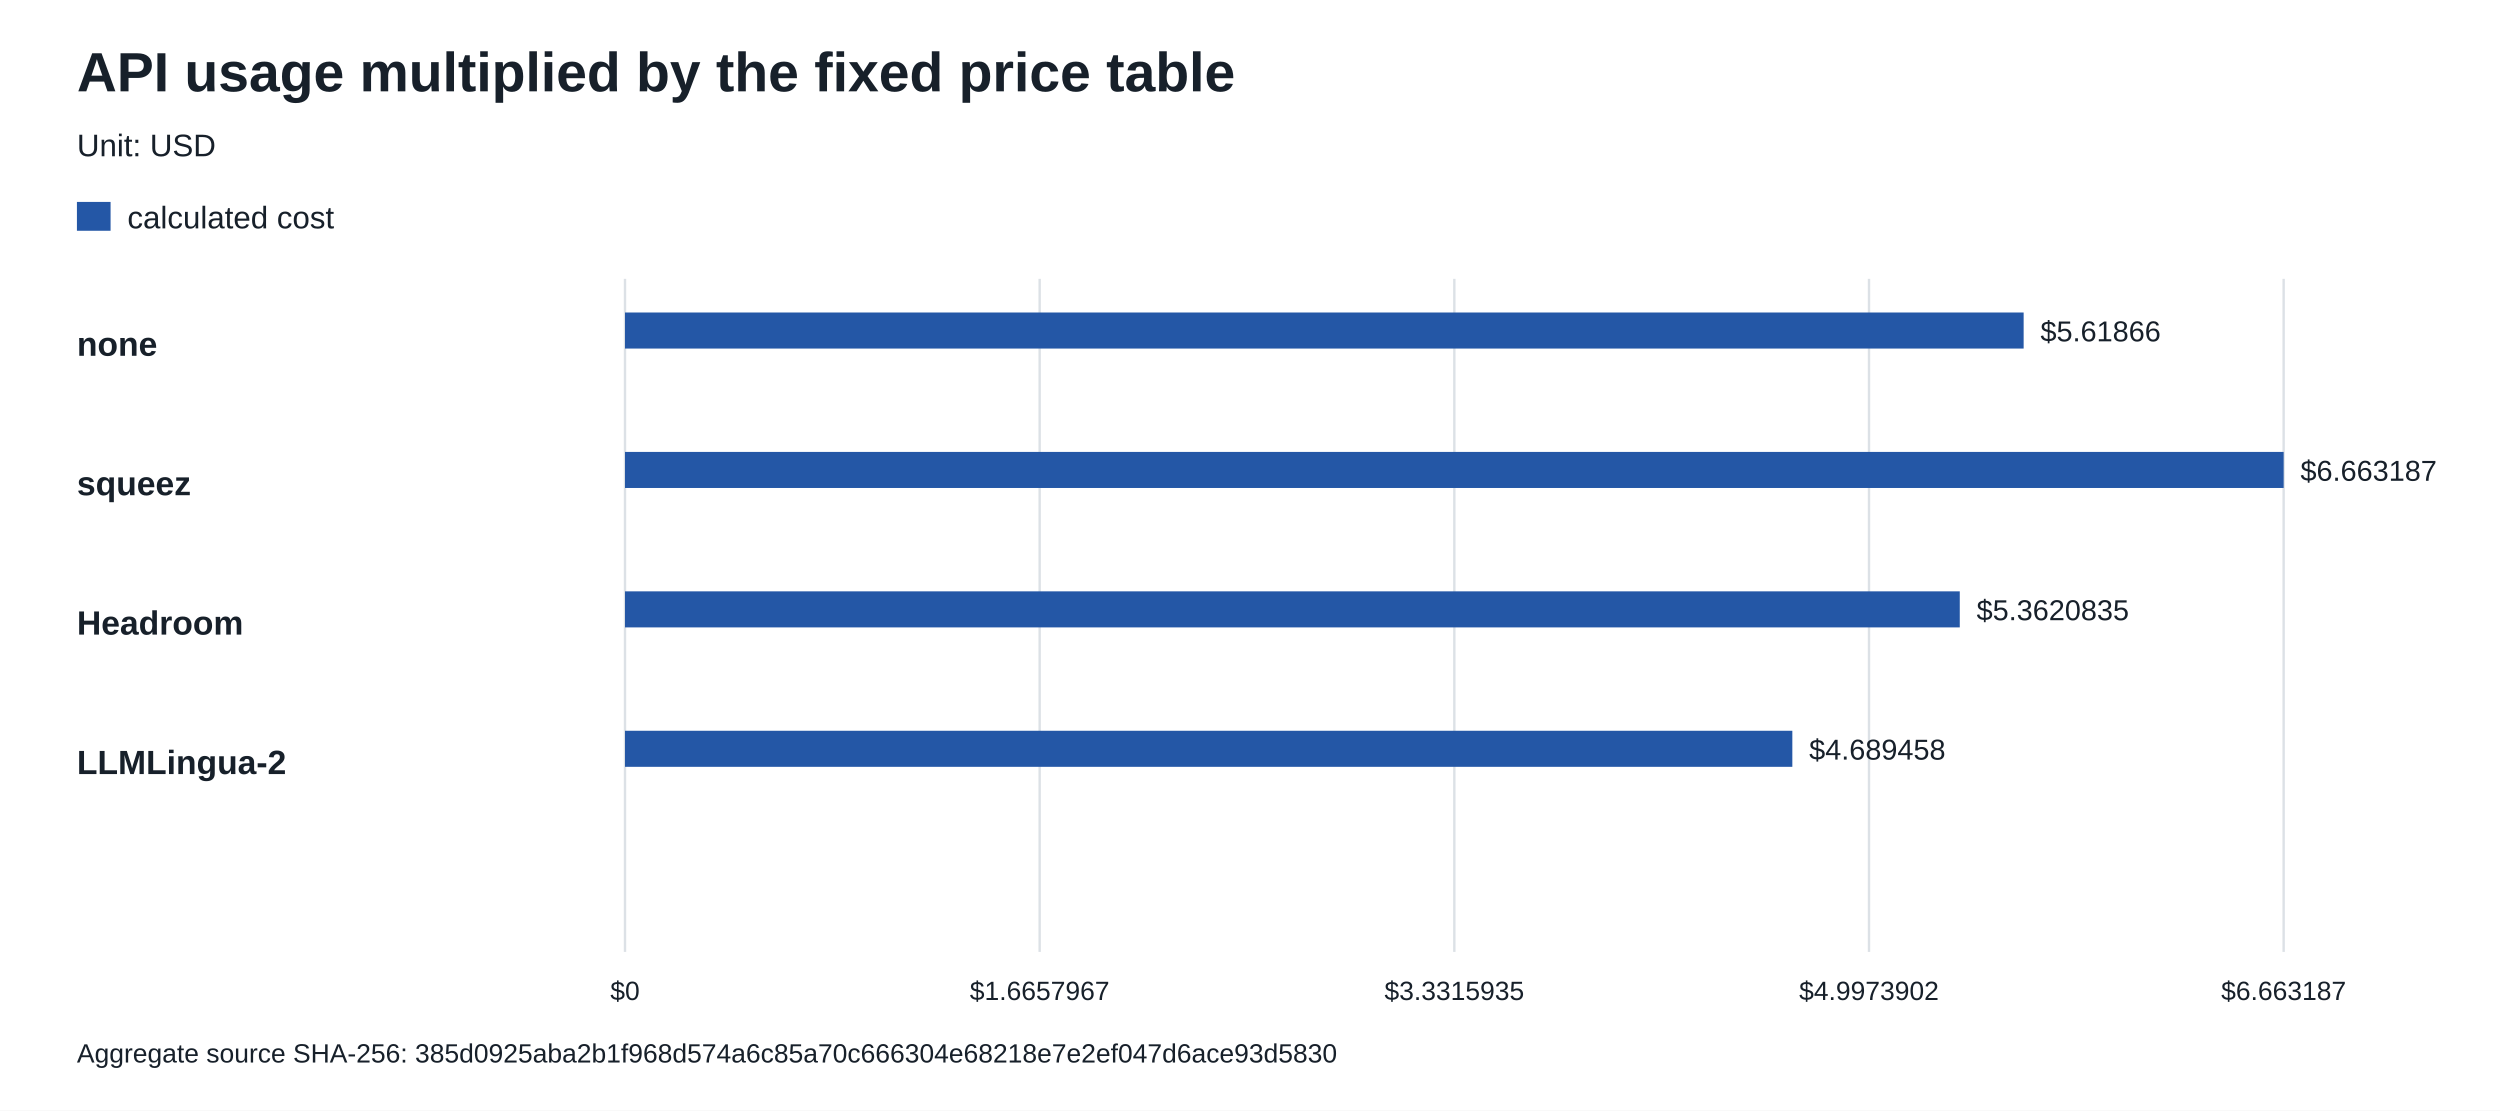
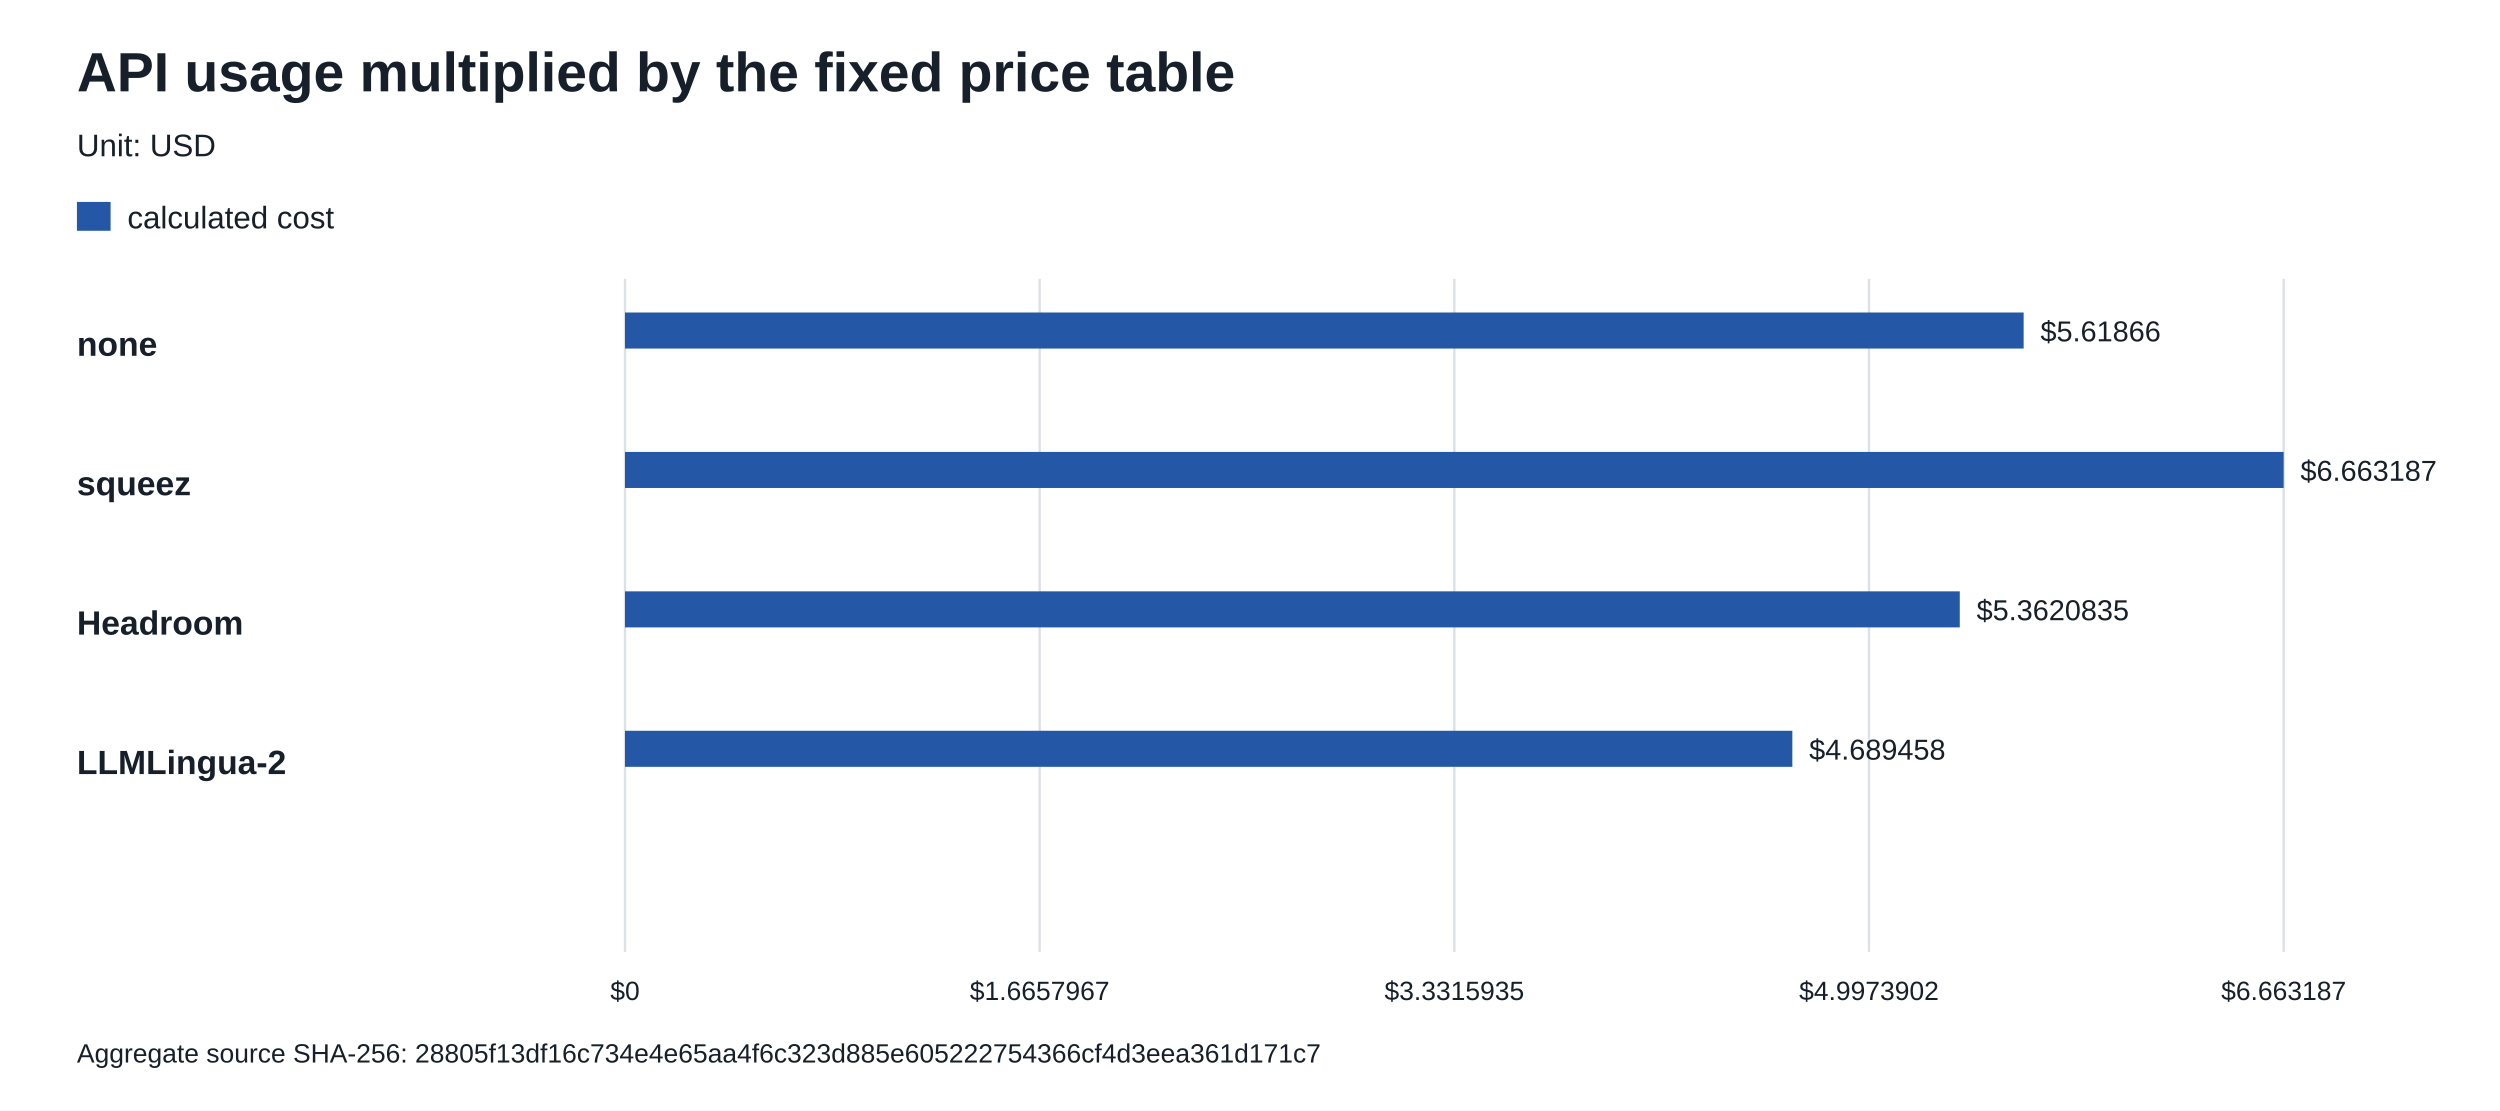
<svg xmlns="http://www.w3.org/2000/svg" width="1040" height="462" viewBox="0 0 1040 462" role="img" aria-labelledby="title desc">
  <rect width="100%" height="100%" fill="#ffffff" />
  <g font-family="Arial, sans-serif" font-variant-numeric="tabular-nums" fill="#17202a">
    <text x="32" y="38" font-size="23" font-weight="600">API usage multiplied by the fixed price table</text>
    <text x="32" y="65" font-size="13">Unit: USD</text>
    <rect x="32" y="84" width="14" height="12" fill="#2457a6" />
    <text x="53" y="95" font-size="13">calculated cost</text>
    <path d="M260.00,116 V396" stroke="#dce1e6" />
    <text x="260.00" y="416" text-anchor="middle" font-size="11">$0</text>
    <path d="M432.50,116 V396" stroke="#dce1e6" />
    <text x="432.50" y="416" text-anchor="middle" font-size="11">$1.6657967</text>
    <path d="M605.00,116 V396" stroke="#dce1e6" />
    <text x="605.00" y="416" text-anchor="middle" font-size="11">$3.3315935</text>
    <path d="M777.50,116 V396" stroke="#dce1e6" />
    <text x="777.50" y="416" text-anchor="middle" font-size="11">$4.9973902</text>
    <path d="M950.00,116 V396" stroke="#dce1e6" />
    <text x="950.00" y="416" text-anchor="middle" font-size="11">$6.663187</text>
    <text x="32" y="148" font-size="14" font-weight="600">none</text>
    <rect x="260" y="130" width="581.835" height="15" fill="#2457a6" />
    <text x="848.835" y="142" font-size="12">$5.61866</text>
    <text x="32" y="206" font-size="14" font-weight="600">squeez</text>
    <rect x="260" y="188" width="690.000" height="15" fill="#2457a6" />
    <text x="957.000" y="200" font-size="12">$6.663187</text>
    <text x="32" y="264" font-size="14" font-weight="600">Headroom</text>
    <rect x="260" y="246" width="555.265" height="15" fill="#2457a6" />
    <text x="822.265" y="258" font-size="12">$5.3620835</text>
    <text x="32" y="322" font-size="14" font-weight="600">LLMLingua-2</text>
    <rect x="260" y="304" width="485.612" height="15" fill="#2457a6" />
    <text x="752.612" y="316" font-size="12">$4.689458</text>
-     <text x="32" y="442" font-size="11">Aggregate source SHA-256: 385d0925aba2b1f968d574a6c85a70c666304e68218e7e2ef047d6ace93d5830</text>
+     <text x="32" y="442" font-size="11">Aggregate source SHA-256: 28805f13df16c734e4e65aa4f6c323d885e605222754366cf4d3eea361d171c7</text>
  </g>
</svg>
